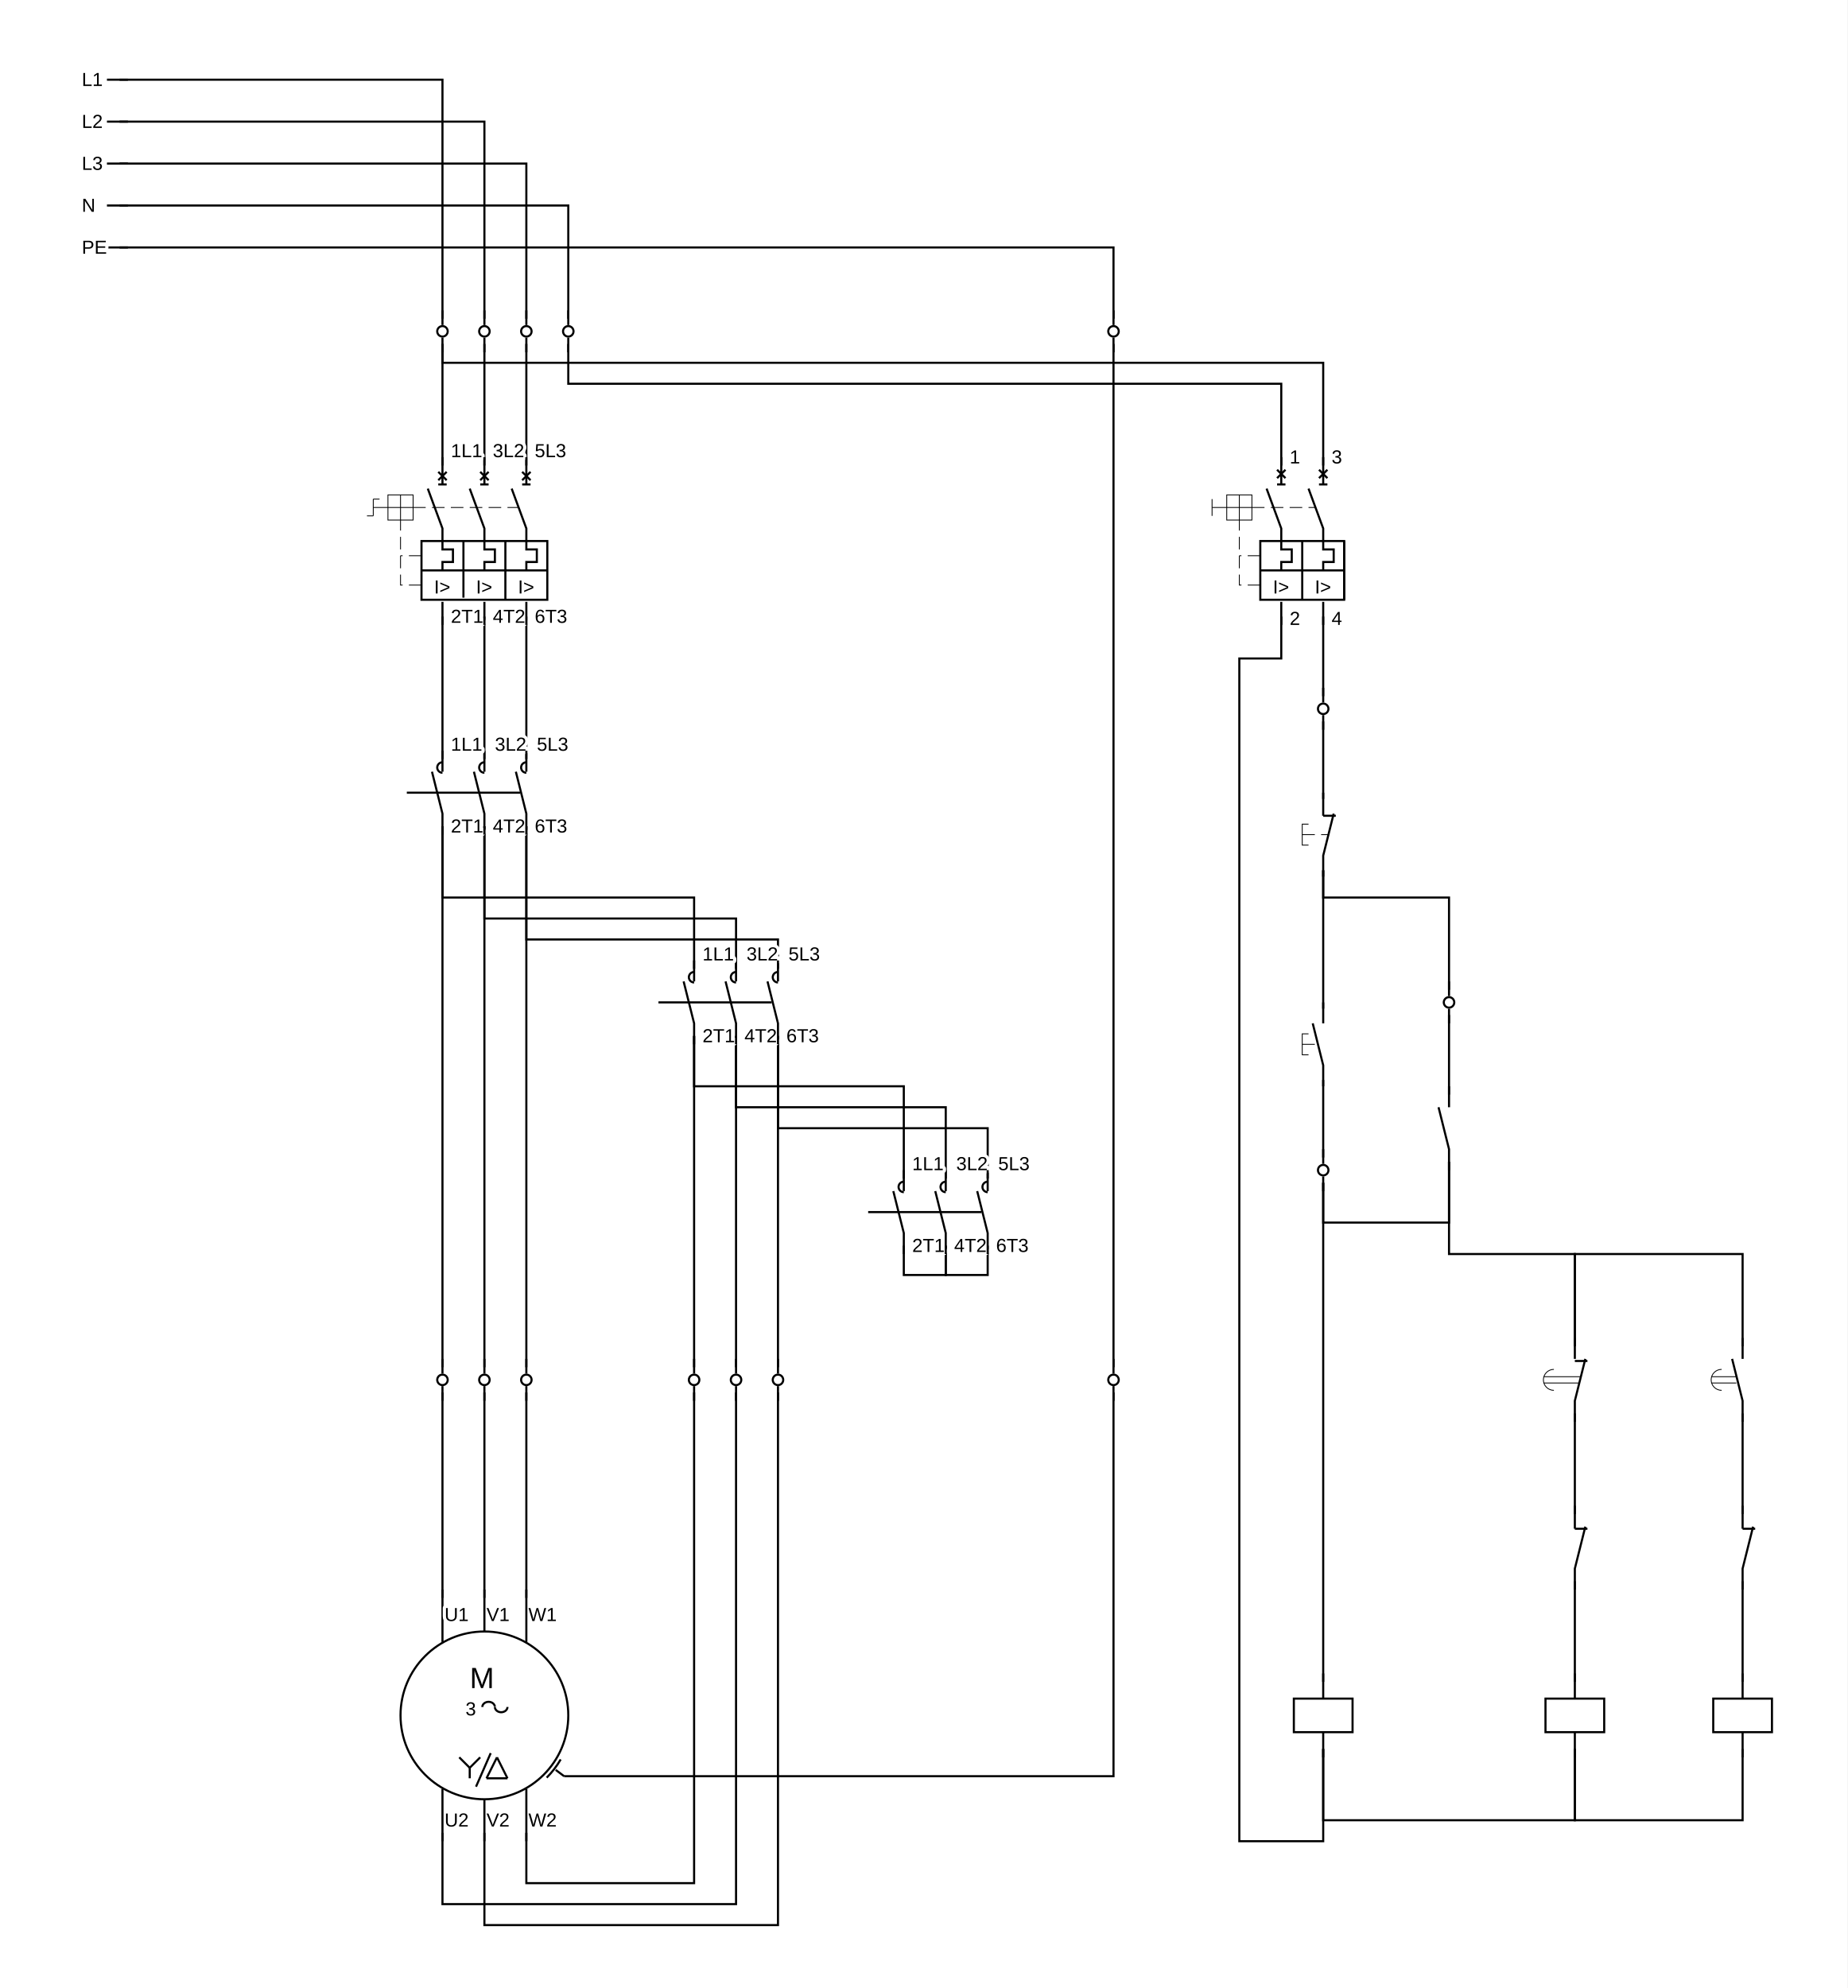
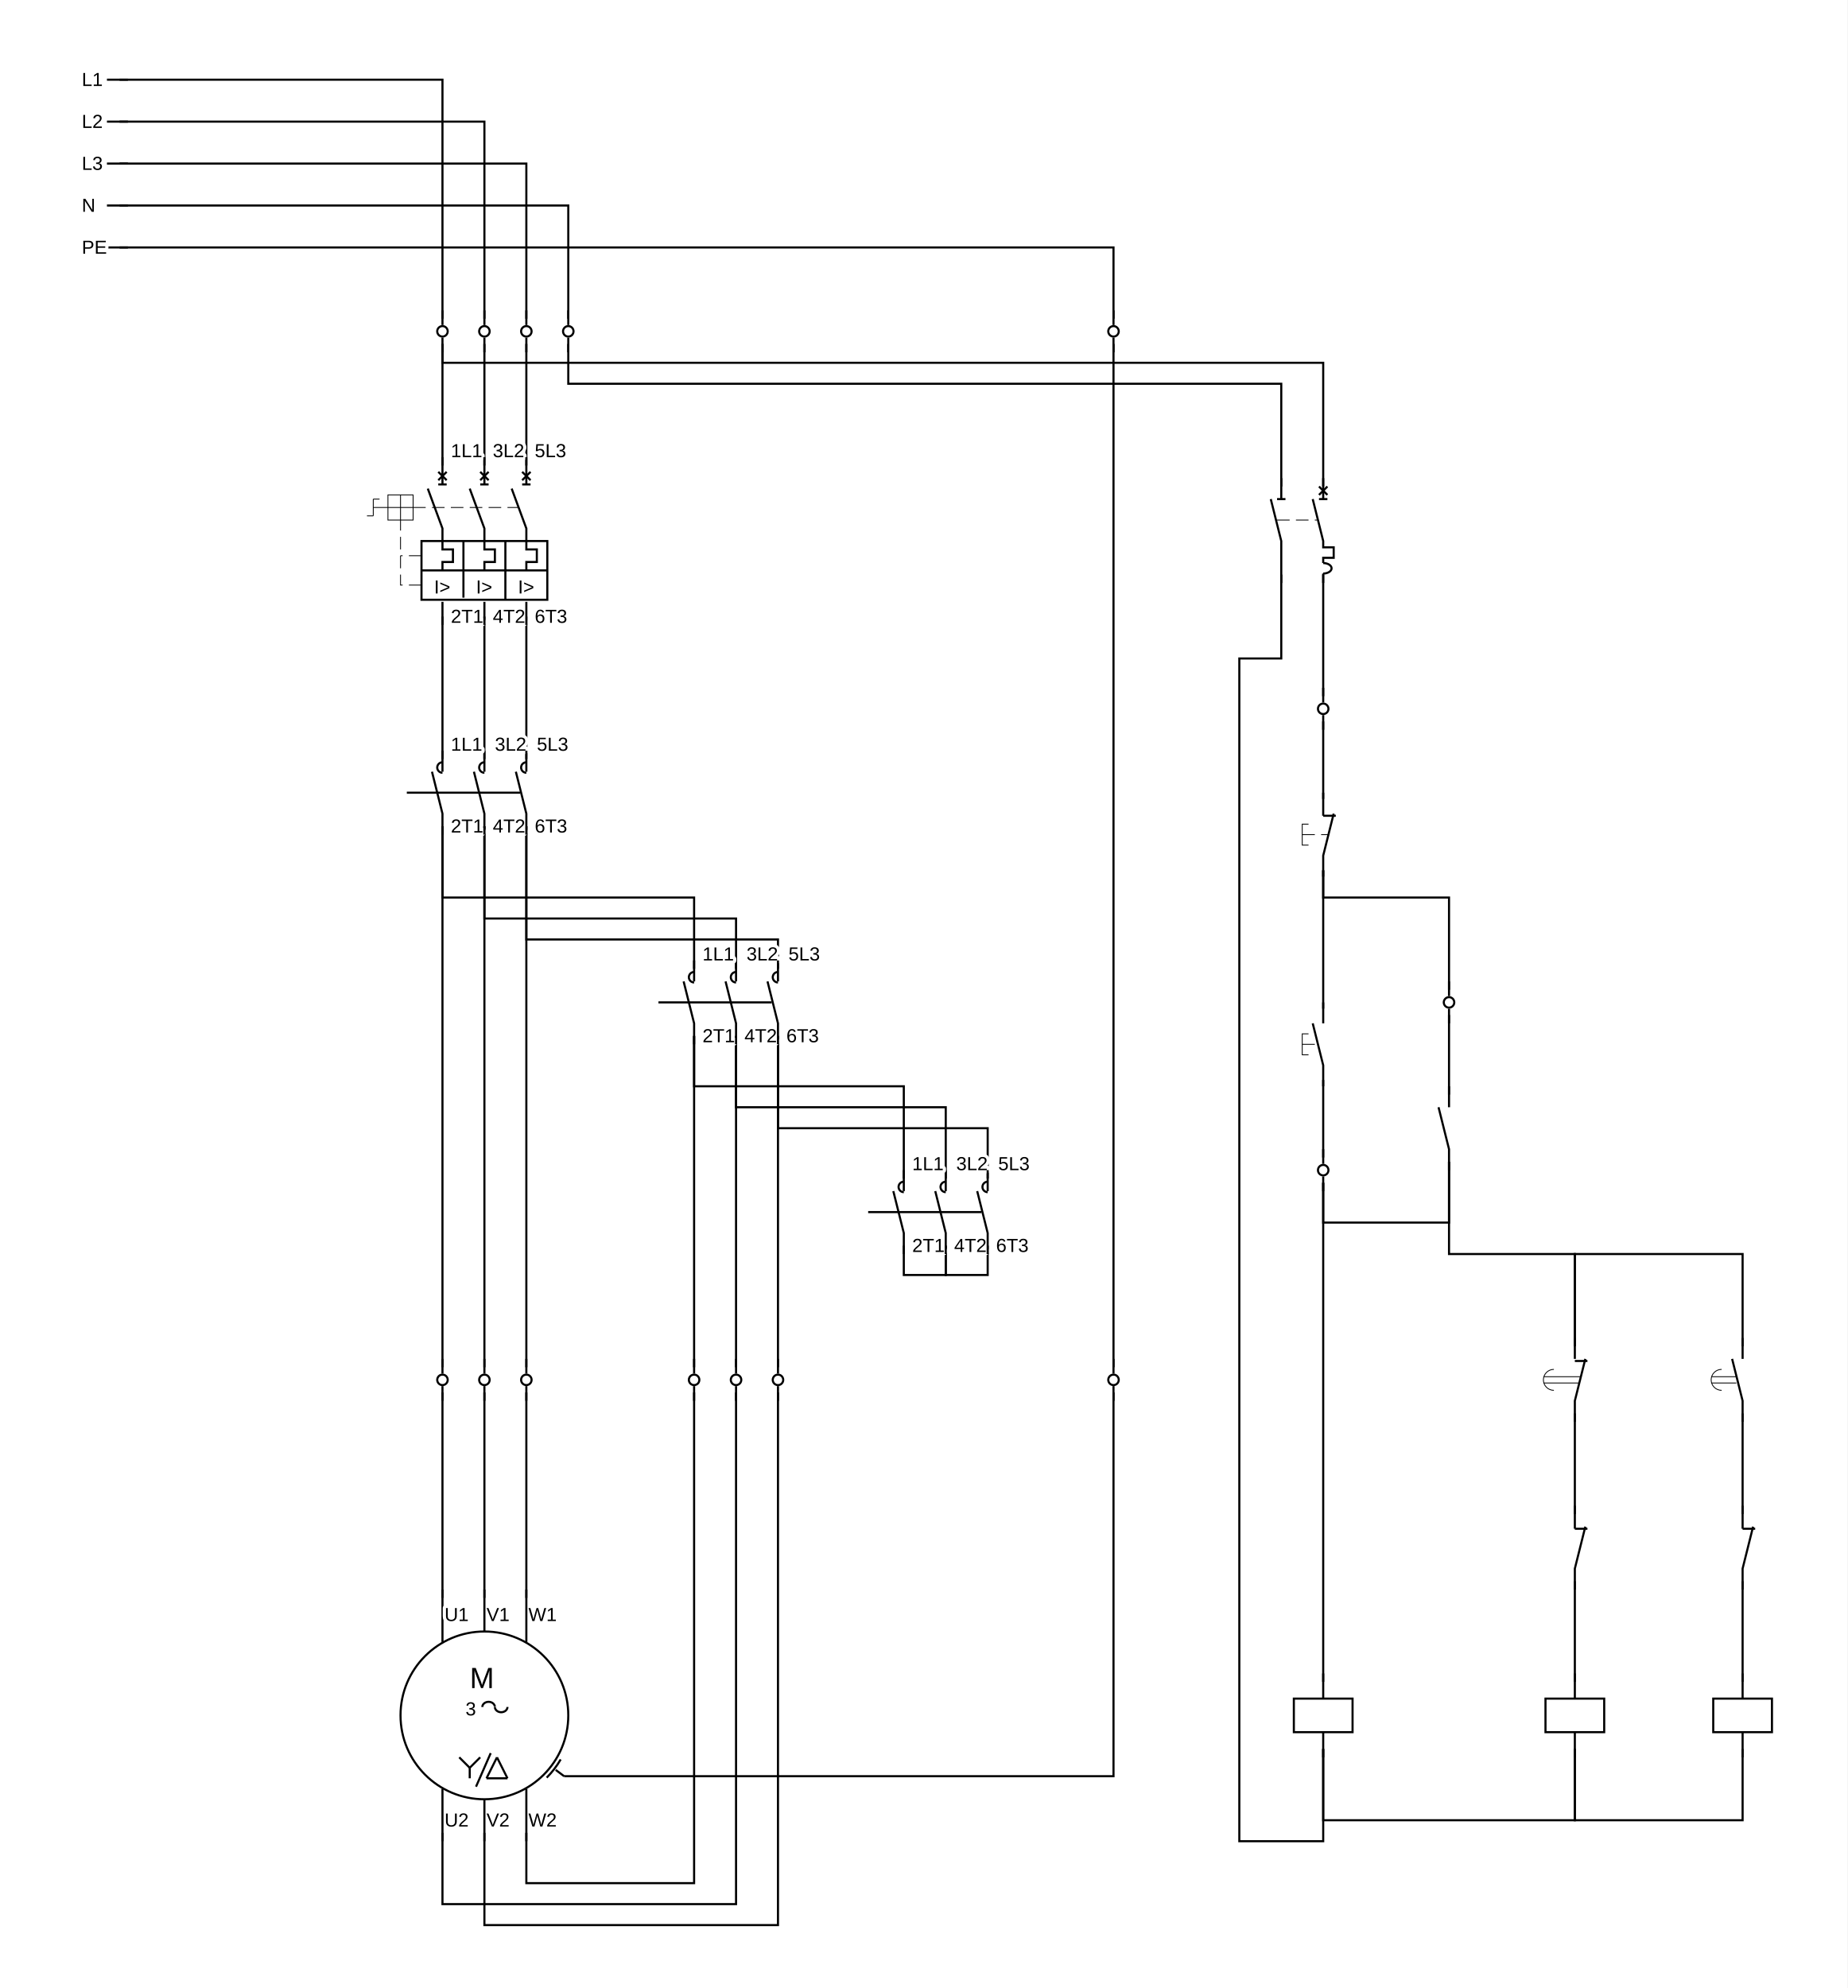
<svg xmlns="http://www.w3.org/2000/svg" viewBox="89.0 42.0 881.0 948.0" width="881" height="948">
  <style>*{vector-effect:non-scaling-stroke}</style>
  <rect x="89.0" y="42.0" width="881.0" height="948.0" fill="#ffffff" />
  <g id="conducteurs">
    <polyline points="146.00,80.00 300.00,80.00 300.00,194.00" fill="none" stroke="black" stroke-width="1" />
    <polyline points="146.00,100.00 320.00,100.00 320.00,194.00" fill="none" stroke="black" stroke-width="1" />
    <polyline points="146.00,120.00 340.00,120.00 340.00,194.00" fill="none" stroke="black" stroke-width="1" />
    <polyline points="146.00,160.00 620.00,160.00 620.00,194.00" fill="none" stroke="black" stroke-width="1" />
    <polyline points="300.00,206.00 300.00,264.00 300.00,264.00" fill="none" stroke="black" stroke-width="1" />
    <polyline points="320.00,206.00 320.00,264.00 320.00,264.00" fill="none" stroke="black" stroke-width="1" />
    <polyline points="340.00,206.00 340.00,264.00 340.00,264.00" fill="none" stroke="black" stroke-width="1" />
    <polyline points="300.00,336.00 300.00,404.00 300.00,404.00" fill="none" stroke="black" stroke-width="1" />
    <polyline points="320.00,336.00 320.00,404.00 320.00,404.00" fill="none" stroke="black" stroke-width="1" />
    <polyline points="340.00,336.00 340.00,404.00 340.00,404.00" fill="none" stroke="black" stroke-width="1" />
    <polyline points="300.00,436.00 300.00,694.00 300.00,694.00" fill="none" stroke="black" stroke-width="1" />
    <polyline points="320.00,436.00 320.00,694.00 320.00,694.00" fill="none" stroke="black" stroke-width="1" />
    <polyline points="340.00,436.00 340.00,694.00 340.00,694.00" fill="none" stroke="black" stroke-width="1" />
    <polyline points="300.00,436.00 300.00,470.00 420.00,470.00 420.00,504.00" fill="none" stroke="black" stroke-width="1" />
    <polyline points="320.00,436.00 320.00,480.00 440.00,480.00 440.00,504.00" fill="none" stroke="black" stroke-width="1" />
    <polyline points="340.00,436.00 340.00,490.00 460.00,490.00 460.00,504.00" fill="none" stroke="black" stroke-width="1" />
    <polyline points="420.00,536.00 420.00,694.00 420.00,694.00" fill="none" stroke="black" stroke-width="1" />
    <polyline points="440.00,536.00 440.00,694.00 440.00,694.00" fill="none" stroke="black" stroke-width="1" />
    <polyline points="460.00,536.00 460.00,694.00 460.00,694.00" fill="none" stroke="black" stroke-width="1" />
    <polyline points="420.00,536.00 420.00,560.00 520.00,560.00 520.00,604.00" fill="none" stroke="black" stroke-width="1" />
    <polyline points="440.00,536.00 440.00,570.00 540.00,570.00 540.00,604.00" fill="none" stroke="black" stroke-width="1" />
    <polyline points="460.00,536.00 460.00,580.00 560.00,580.00 560.00,604.00" fill="none" stroke="black" stroke-width="1" />
    <polyline points="520.00,636.00 520.00,650.00 540.00,650.00 540.00,636.00" fill="none" stroke="black" stroke-width="1" />
    <polyline points="540.00,636.00 540.00,650.00 560.00,650.00 560.00,636.00" fill="none" stroke="black" stroke-width="1" />
    <polyline points="300.00,706.00 300.00,804.00 300.00,804.00" fill="none" stroke="black" stroke-width="1" />
    <polyline points="320.00,706.00 320.00,804.00 320.00,804.00" fill="none" stroke="black" stroke-width="1" />
    <polyline points="340.00,706.00 340.00,804.00 340.00,804.00" fill="none" stroke="black" stroke-width="1" />
    <polyline points="420.00,706.00 420.00,940.00 340.00,940.00 340.00,916.00" fill="none" stroke="black" stroke-width="1" />
    <polyline points="440.00,706.00 440.00,950.00 300.00,950.00 300.00,916.00" fill="none" stroke="black" stroke-width="1" />
    <polyline points="460.00,706.00 460.00,960.00 320.00,960.00 320.00,916.00" fill="none" stroke="black" stroke-width="1" />
    <polyline points="620.00,206.00 620.00,694.00 620.00,694.00" fill="none" stroke="black" stroke-width="1" />
    <polyline points="620.00,706.00 620.00,889.00 358.00,889.00" fill="none" stroke="black" stroke-width="1" />
    <polyline points="146.00,140.00 360.00,140.00 360.00,194.00" fill="none" stroke="black" stroke-width="1" />
-     <polyline points="300.00,206.00 300.00,215.00 720.00,215.00 720.00,264.00" fill="none" stroke="black" stroke-width="1" />
-     <polyline points="360.00,206.00 360.00,225.00 700.00,225.00 700.00,264.00" fill="none" stroke="black" stroke-width="1" />
-     <polyline points="720.00,336.00 720.00,374.00 720.00,374.00" fill="none" stroke="black" stroke-width="1" />
+     <polyline points="300.00,206.00 300.00,215.00 720.00,215.00 720.00,274.00" fill="none" stroke="black" stroke-width="1" />
+     <polyline points="360.00,206.00 360.00,225.00 700.00,225.00 700.00,274.00" fill="none" stroke="black" stroke-width="1" />
+     <polyline points="720.00,316.00 720.00,374.00 720.00,374.00" fill="none" stroke="black" stroke-width="1" />
    <polyline points="720.00,386.00 720.00,423.00 720.00,423.00" fill="none" stroke="black" stroke-width="1" />
    <polyline points="720.00,457.00 720.00,523.00 720.00,523.00" fill="none" stroke="black" stroke-width="1" />
    <polyline points="720.00,457.00 720.00,470.00 780.00,470.00 780.00,514.00" fill="none" stroke="black" stroke-width="1" />
    <polyline points="780.00,526.00 780.00,564.00 780.00,564.00" fill="none" stroke="black" stroke-width="1" />
    <polyline points="720.00,557.00 720.00,594.00 720.00,594.00" fill="none" stroke="black" stroke-width="1" />
    <polyline points="720.00,606.00 720.00,844.00 720.00,844.00" fill="none" stroke="black" stroke-width="1" />
    <polyline points="780.00,596.00 780.00,625.00 720.00,625.00 720.00,606.00" fill="none" stroke="black" stroke-width="1" />
    <polyline points="780.00,596.00 780.00,640.00 840.00,640.00 840.00,684.00" fill="none" stroke="black" stroke-width="1" />
    <polyline points="840.00,684.00 840.00,640.00 920.00,640.00 920.00,684.00" fill="none" stroke="black" stroke-width="1" />
    <polyline points="840.00,716.00 840.00,764.00 840.00,764.00" fill="none" stroke="black" stroke-width="1" />
    <polyline points="840.00,796.00 840.00,844.00 840.00,844.00" fill="none" stroke="black" stroke-width="1" />
    <polyline points="920.00,716.00 920.00,764.00 920.00,764.00" fill="none" stroke="black" stroke-width="1" />
    <polyline points="920.00,796.00 920.00,844.00 920.00,844.00" fill="none" stroke="black" stroke-width="1" />
    <polyline points="840.00,876.00 840.00,910.00 720.00,910.00 720.00,876.00" fill="none" stroke="black" stroke-width="1" />
    <polyline points="920.00,876.00 920.00,910.00 840.00,910.00 840.00,876.00" fill="none" stroke="black" stroke-width="1" />
-     <polyline points="720.00,876.00 720.00,920.00 680.00,920.00 680.00,356.00 700.00,356.00 700.00,336.00" fill="none" stroke="black" stroke-width="1" />
+     <polyline points="720.00,876.00 720.00,920.00 680.00,920.00 680.00,356.00 700.00,356.00 700.00,316.00" fill="none" stroke="black" stroke-width="1" />
  </g>
  <g id="symboles">
    <g class="symbole" data-type="src_3p_pe_n" transform="translate(140.00,120.00)">
      <line x1="0" y1="40" x2="10" y2="40" stroke="black" stroke-width="1" fill="none" />
      <line x1="0" y1="0" x2="10" y2="0" stroke="black" stroke-width="1" fill="none" />
      <text x="-12" y="43" font-family="Arial,sans-serif" font-size="9.0" fill="#000000" stroke="white" stroke-width="3.1" stroke-linejoin="round" paint-order="stroke" transform="rotate(0 -12 43)">PE</text>
      <line x1="0" y1="-20" x2="10" y2="-20" stroke="black" stroke-width="1" fill="none" />
      <line x1="0" y1="20" x2="10" y2="20" stroke="black" stroke-width="1" fill="none" />
      <text x="-12" y="23" font-family="Arial,sans-serif" font-size="9.0" fill="#000000" stroke="white" stroke-width="3.1" stroke-linejoin="round" paint-order="stroke" transform="rotate(0 -12 23)">N</text>
      <text x="-12" y="3" font-family="Arial,sans-serif" font-size="9.0" fill="#000000" stroke="white" stroke-width="3.1" stroke-linejoin="round" paint-order="stroke" transform="rotate(0 -12 3)">L3</text>
      <text x="-12" y="-17" font-family="Arial,sans-serif" font-size="9.0" fill="#000000" stroke="white" stroke-width="3.1" stroke-linejoin="round" paint-order="stroke" transform="rotate(0 -12 -17)">L2</text>
      <text x="-12" y="-37" font-family="Arial,sans-serif" font-size="9.0" fill="#000000" stroke="white" stroke-width="3.1" stroke-linejoin="round" paint-order="stroke" transform="rotate(0 -12 -37)">L1</text>
      <line x1="0" y1="-40" x2="10" y2="-40" stroke="black" stroke-width="1" fill="none" />
    </g>
    <g class="symbole" data-type="borne_continuite" transform="translate(300.00,200.00)">
      <line x1="0" y1="10" x2="0" y2="3" stroke="black" stroke-width="1" fill="none" />
      <line x1="0" y1="-10" x2="0" y2="-3" stroke="black" stroke-width="1" fill="none" />
      <ellipse cx="0.00" cy="0.00" rx="2.50" ry="2.50" stroke="black" stroke-width="1" fill="none" />
    </g>
    <g class="symbole" data-type="borne_continuite" transform="translate(320.00,200.00)">
      <line x1="0" y1="10" x2="0" y2="3" stroke="black" stroke-width="1" fill="none" />
      <line x1="0" y1="-10" x2="0" y2="-3" stroke="black" stroke-width="1" fill="none" />
      <ellipse cx="0.00" cy="0.00" rx="2.50" ry="2.50" stroke="black" stroke-width="1" fill="none" />
    </g>
    <g class="symbole" data-type="borne_continuite" transform="translate(340.00,200.00)">
      <line x1="0" y1="10" x2="0" y2="3" stroke="black" stroke-width="1" fill="none" />
      <line x1="0" y1="-10" x2="0" y2="-3" stroke="black" stroke-width="1" fill="none" />
      <ellipse cx="0.00" cy="0.00" rx="2.50" ry="2.50" stroke="black" stroke-width="1" fill="none" />
    </g>
    <g class="symbole" data-type="borne_continuite" transform="translate(620.00,200.00)">
      <line x1="0" y1="10" x2="0" y2="3" stroke="black" stroke-width="1" fill="none" />
      <line x1="0" y1="-10" x2="0" y2="-3" stroke="black" stroke-width="1" fill="none" />
      <ellipse cx="0.00" cy="0.00" rx="2.50" ry="2.50" stroke="black" stroke-width="1" fill="none" />
    </g>
    <g class="symbole" data-type="gv2p" transform="translate(320.00,300.00)">
      <line x1="-56" y1="-12" x2="-53" y2="-12" stroke="black" stroke-width="0.4" fill="none" />
      <polyline points="20,14 20,10 25,10 25,4 20,4 20,-6 13,-25" stroke="black" stroke-width="1" fill="none" />
      <polyline points="0,14 0,10 5,10 5,4 0,4 0,-6 -7,-25" stroke="black" stroke-width="1" fill="none" />
      <text x="16" y="25" font-family="Arial,sans-serif" font-size="9.0" fill="#000000" stroke="white" stroke-width="3.1" stroke-linejoin="round" paint-order="stroke" transform="rotate(0 16 25)">I&gt;</text>
      <text x="24" y="-40" font-family="Arial,sans-serif" font-size="9.0" fill="#000000" stroke="white" stroke-width="3.1" stroke-linejoin="round" paint-order="stroke" transform="rotate(0 24 -40)">5
L3</text>
      <text x="4" y="-40" font-family="Arial,sans-serif" font-size="9.0" fill="#000000" stroke="white" stroke-width="3.1" stroke-linejoin="round" paint-order="stroke" transform="rotate(0 4 -40)">3
L2</text>
      <text x="4" y="39" font-family="Arial,sans-serif" font-size="9.0" fill="#000000" stroke="white" stroke-width="3.1" stroke-linejoin="round" paint-order="stroke" transform="rotate(0 4 39)">4
T2</text>
      <rect x="-30" y="0" width="60" height="28" rx="0" ry="0" stroke="black" stroke-width="1" fill="none" />
      <text x="24" y="39" font-family="Arial,sans-serif" font-size="9.0" fill="#000000" stroke="white" stroke-width="3.1" stroke-linejoin="round" paint-order="stroke" transform="rotate(0 24 39)">6
T3</text>
      <text x="-16" y="39" font-family="Arial,sans-serif" font-size="9.0" fill="#000000" stroke="white" stroke-width="3.1" stroke-linejoin="round" paint-order="stroke" transform="rotate(0 -16 39)">2
T1</text>
      <text x="-4" y="25" font-family="Arial,sans-serif" font-size="9.0" fill="#000000" stroke="white" stroke-width="3.1" stroke-linejoin="round" paint-order="stroke" transform="rotate(0 -4 25)">I&gt;</text>
      <line x1="-18" y1="-33" x2="-22" y2="-29" stroke="black" stroke-width="1" fill="none" />
      <line x1="-22" y1="-33" x2="-18" y2="-29" stroke="black" stroke-width="1" fill="none" />
      <line x1="2" y1="-33" x2="-2" y2="-29" stroke="black" stroke-width="1" fill="none" />
      <line x1="-2" y1="-33" x2="2" y2="-29" stroke="black" stroke-width="1" fill="none" />
      <line x1="22" y1="-33" x2="18" y2="-29" stroke="black" stroke-width="1" fill="none" />
      <line x1="18" y1="-33" x2="22" y2="-29" stroke="black" stroke-width="1" fill="none" />
      <line x1="-30" y1="14" x2="30" y2="14" stroke="black" stroke-width="1" fill="none" />
      <line x1="-10" y1="0" x2="-10" y2="27" stroke="black" stroke-width="1" fill="none" />
      <line x1="10" y1="0" x2="10" y2="28" stroke="black" stroke-width="1" fill="none" />
      <text x="-24" y="25" font-family="Arial,sans-serif" font-size="9.0" fill="#000000" stroke="white" stroke-width="3.1" stroke-linejoin="round" paint-order="stroke" transform="rotate(0 -24 25)">I&gt;</text>
      <line x1="-20" y1="40" x2="-20" y2="29" stroke="black" stroke-width="1" fill="none" />
      <line x1="0" y1="40" x2="0" y2="29" stroke="black" stroke-width="1" fill="none" />
      <line x1="20" y1="40" x2="20" y2="29" stroke="black" stroke-width="1" fill="none" />
      <text x="-16" y="-40" font-family="Arial,sans-serif" font-size="9.0" fill="#000000" stroke="white" stroke-width="3.1" stroke-linejoin="round" paint-order="stroke" transform="rotate(0 -16 -40)">1
L1</text>
      <polyline points="-20,14 -20,10 -15,10 -15,4 -20,4 -20,-6 -27,-25" stroke="black" stroke-width="1" fill="none" />
      <line x1="-20" y1="-27" x2="-20" y2="-40" stroke="black" stroke-width="1" fill="none" />
      <line x1="0" y1="-27" x2="0" y2="-40" stroke="black" stroke-width="1" fill="none" />
      <line x1="20" y1="-27" x2="20" y2="-40" stroke="black" stroke-width="1" fill="none" />
      <rect x="-46" y="-22" width="12" height="12" rx="0" ry="0" stroke="black" stroke-width="0.4" fill="none" />
      <line x1="-34" y1="-16" x2="-53" y2="-16" stroke="black" stroke-width="0.4" fill="none" />
      <line x1="-53" y1="-20" x2="-53" y2="-12" stroke="black" stroke-width="0.4" fill="none" />
      <line x1="-40" y1="-10" x2="-40" y2="-22" stroke="black" stroke-width="0.4" fill="none" />
      <line x1="-34" y1="-16" x2="16" y2="-16" stroke="black" stroke-width="0.4" fill="none" stroke-dasharray="6 3" />
      <polyline points="-30,21 -40,21 -40,-10" stroke="black" stroke-width="0.4" fill="none" stroke-dasharray="6 3" />
      <line x1="-30" y1="7" x2="-40" y2="7" stroke="black" stroke-width="0.4" fill="none" stroke-dasharray="6 3" />
      <line x1="-53" y1="-20" x2="-50" y2="-20" stroke="black" stroke-width="0.4" fill="none" />
      <line x1="-22" y1="-27" x2="-18" y2="-27" stroke="black" stroke-width="1" fill="none" />
      <line x1="-2" y1="-27" x2="2" y2="-27" stroke="black" stroke-width="1" fill="none" />
      <line x1="18" y1="-27" x2="22" y2="-27" stroke="black" stroke-width="1" fill="none" />
    </g>
    <g class="symbole" data-type="com_puiss_3P_inv2" transform="translate(310.00,420.00)">
      <line x1="-27" y1="0" x2="27" y2="0" stroke="black" stroke-width="1" fill="none" />
      <text x="15" y="-20" font-family="Arial,sans-serif" font-size="9.0" fill="#000000" stroke="white" stroke-width="3.1" stroke-linejoin="round" paint-order="stroke" transform="rotate(0 15 -20)">3
L2</text>
      <text x="35" y="-20" font-family="Arial,sans-serif" font-size="9.0" fill="#000000" stroke="white" stroke-width="3.1" stroke-linejoin="round" paint-order="stroke" transform="rotate(0 35 -20)">5
L3</text>
      <text x="14" y="19" font-family="Arial,sans-serif" font-size="9.0" fill="#000000" stroke="white" stroke-width="3.1" stroke-linejoin="round" paint-order="stroke" transform="rotate(0 14 19)">4
T2</text>
      <text x="-6" y="19" font-family="Arial,sans-serif" font-size="9.0" fill="#000000" stroke="white" stroke-width="3.1" stroke-linejoin="round" paint-order="stroke" transform="rotate(0 -6 19)">2
T1</text>
      <text x="34" y="19" font-family="Arial,sans-serif" font-size="9.0" fill="#000000" stroke="white" stroke-width="3.1" stroke-linejoin="round" paint-order="stroke" transform="rotate(0 34 19)">6
T3</text>
      <polyline points="25,-10 30,10 30,20" stroke="black" stroke-width="1" fill="none" />
      <polyline points="-15,-10 -10,10 -10,20" stroke="black" stroke-width="1" fill="none" />
      <polyline points="5,-10 10,10 10,20" stroke="black" stroke-width="1" fill="none" />
      <line x1="-10" y1="-20" x2="-10" y2="-10" stroke="black" stroke-width="1" fill="none" />
      <path d="M -10.00,-14.50 A 2.50,2.50 0 0 0 -10.00,-9.50" stroke="black" stroke-width="1" fill="none" />
      <line x1="10" y1="-20" x2="10" y2="-10" stroke="black" stroke-width="1" fill="none" />
      <path d="M 10.00,-14.50 A 2.50,2.50 0 0 0 10.00,-9.50" stroke="black" stroke-width="1" fill="none" />
      <line x1="30" y1="-20" x2="30" y2="-10" stroke="black" stroke-width="1" fill="none" />
      <path d="M 30.00,-14.50 A 2.50,2.50 0 0 0 30.00,-9.50" stroke="black" stroke-width="1" fill="none" />
      <text x="-6" y="-20" font-family="Arial,sans-serif" font-size="9.0" fill="#000000" stroke="white" stroke-width="3.1" stroke-linejoin="round" paint-order="stroke" transform="rotate(0 -6 -20)">1
L1</text>
    </g>
    <g class="symbole" data-type="com_puiss_3P_inv2" transform="translate(430.00,520.00)">
      <line x1="-27" y1="0" x2="27" y2="0" stroke="black" stroke-width="1" fill="none" />
      <text x="15" y="-20" font-family="Arial,sans-serif" font-size="9.0" fill="#000000" stroke="white" stroke-width="3.1" stroke-linejoin="round" paint-order="stroke" transform="rotate(0 15 -20)">3
L2</text>
      <text x="35" y="-20" font-family="Arial,sans-serif" font-size="9.0" fill="#000000" stroke="white" stroke-width="3.1" stroke-linejoin="round" paint-order="stroke" transform="rotate(0 35 -20)">5
L3</text>
      <text x="14" y="19" font-family="Arial,sans-serif" font-size="9.0" fill="#000000" stroke="white" stroke-width="3.1" stroke-linejoin="round" paint-order="stroke" transform="rotate(0 14 19)">4
T2</text>
      <text x="-6" y="19" font-family="Arial,sans-serif" font-size="9.0" fill="#000000" stroke="white" stroke-width="3.1" stroke-linejoin="round" paint-order="stroke" transform="rotate(0 -6 19)">2
T1</text>
      <text x="34" y="19" font-family="Arial,sans-serif" font-size="9.0" fill="#000000" stroke="white" stroke-width="3.1" stroke-linejoin="round" paint-order="stroke" transform="rotate(0 34 19)">6
T3</text>
      <polyline points="25,-10 30,10 30,20" stroke="black" stroke-width="1" fill="none" />
      <polyline points="-15,-10 -10,10 -10,20" stroke="black" stroke-width="1" fill="none" />
      <polyline points="5,-10 10,10 10,20" stroke="black" stroke-width="1" fill="none" />
      <line x1="-10" y1="-20" x2="-10" y2="-10" stroke="black" stroke-width="1" fill="none" />
      <path d="M -10.00,-14.50 A 2.50,2.50 0 0 0 -10.00,-9.50" stroke="black" stroke-width="1" fill="none" />
      <line x1="10" y1="-20" x2="10" y2="-10" stroke="black" stroke-width="1" fill="none" />
      <path d="M 10.00,-14.50 A 2.50,2.50 0 0 0 10.00,-9.50" stroke="black" stroke-width="1" fill="none" />
      <line x1="30" y1="-20" x2="30" y2="-10" stroke="black" stroke-width="1" fill="none" />
      <path d="M 30.00,-14.50 A 2.50,2.50 0 0 0 30.00,-9.50" stroke="black" stroke-width="1" fill="none" />
      <text x="-6" y="-20" font-family="Arial,sans-serif" font-size="9.0" fill="#000000" stroke="white" stroke-width="3.1" stroke-linejoin="round" paint-order="stroke" transform="rotate(0 -6 -20)">1
L1</text>
    </g>
    <g class="symbole" data-type="com_puiss_3P_inv2" transform="translate(530.00,620.00)">
      <line x1="-27" y1="0" x2="27" y2="0" stroke="black" stroke-width="1" fill="none" />
      <text x="15" y="-20" font-family="Arial,sans-serif" font-size="9.0" fill="#000000" stroke="white" stroke-width="3.1" stroke-linejoin="round" paint-order="stroke" transform="rotate(0 15 -20)">3
L2</text>
      <text x="35" y="-20" font-family="Arial,sans-serif" font-size="9.0" fill="#000000" stroke="white" stroke-width="3.1" stroke-linejoin="round" paint-order="stroke" transform="rotate(0 35 -20)">5
L3</text>
      <text x="14" y="19" font-family="Arial,sans-serif" font-size="9.0" fill="#000000" stroke="white" stroke-width="3.1" stroke-linejoin="round" paint-order="stroke" transform="rotate(0 14 19)">4
T2</text>
      <text x="-6" y="19" font-family="Arial,sans-serif" font-size="9.0" fill="#000000" stroke="white" stroke-width="3.1" stroke-linejoin="round" paint-order="stroke" transform="rotate(0 -6 19)">2
T1</text>
      <text x="34" y="19" font-family="Arial,sans-serif" font-size="9.0" fill="#000000" stroke="white" stroke-width="3.1" stroke-linejoin="round" paint-order="stroke" transform="rotate(0 34 19)">6
T3</text>
      <polyline points="25,-10 30,10 30,20" stroke="black" stroke-width="1" fill="none" />
      <polyline points="-15,-10 -10,10 -10,20" stroke="black" stroke-width="1" fill="none" />
      <polyline points="5,-10 10,10 10,20" stroke="black" stroke-width="1" fill="none" />
      <line x1="-10" y1="-20" x2="-10" y2="-10" stroke="black" stroke-width="1" fill="none" />
      <path d="M -10.00,-14.50 A 2.50,2.50 0 0 0 -10.00,-9.50" stroke="black" stroke-width="1" fill="none" />
      <line x1="10" y1="-20" x2="10" y2="-10" stroke="black" stroke-width="1" fill="none" />
      <path d="M 10.00,-14.50 A 2.50,2.50 0 0 0 10.00,-9.50" stroke="black" stroke-width="1" fill="none" />
      <line x1="30" y1="-20" x2="30" y2="-10" stroke="black" stroke-width="1" fill="none" />
      <path d="M 30.00,-14.50 A 2.50,2.50 0 0 0 30.00,-9.50" stroke="black" stroke-width="1" fill="none" />
      <text x="-6" y="-20" font-family="Arial,sans-serif" font-size="9.0" fill="#000000" stroke="white" stroke-width="3.1" stroke-linejoin="round" paint-order="stroke" transform="rotate(0 -6 -20)">1
L1</text>
    </g>
    <g class="symbole" data-type="borne_continuite" transform="translate(300.00,700.00)">
      <line x1="0" y1="10" x2="0" y2="3" stroke="black" stroke-width="1" fill="none" />
      <line x1="0" y1="-10" x2="0" y2="-3" stroke="black" stroke-width="1" fill="none" />
      <ellipse cx="0.00" cy="0.00" rx="2.50" ry="2.50" stroke="black" stroke-width="1" fill="none" />
    </g>
    <g class="symbole" data-type="borne_continuite" transform="translate(320.00,700.00)">
      <line x1="0" y1="10" x2="0" y2="3" stroke="black" stroke-width="1" fill="none" />
      <line x1="0" y1="-10" x2="0" y2="-3" stroke="black" stroke-width="1" fill="none" />
      <ellipse cx="0.00" cy="0.00" rx="2.50" ry="2.50" stroke="black" stroke-width="1" fill="none" />
    </g>
    <g class="symbole" data-type="borne_continuite" transform="translate(340.00,700.00)">
      <line x1="0" y1="10" x2="0" y2="3" stroke="black" stroke-width="1" fill="none" />
      <line x1="0" y1="-10" x2="0" y2="-3" stroke="black" stroke-width="1" fill="none" />
      <ellipse cx="0.00" cy="0.00" rx="2.50" ry="2.50" stroke="black" stroke-width="1" fill="none" />
    </g>
    <g class="symbole" data-type="borne_continuite" transform="translate(420.00,700.00)">
      <line x1="0" y1="10" x2="0" y2="3" stroke="black" stroke-width="1" fill="none" />
      <line x1="0" y1="-10" x2="0" y2="-3" stroke="black" stroke-width="1" fill="none" />
      <ellipse cx="0.00" cy="0.00" rx="2.50" ry="2.50" stroke="black" stroke-width="1" fill="none" />
    </g>
    <g class="symbole" data-type="borne_continuite" transform="translate(440.00,700.00)">
      <line x1="0" y1="10" x2="0" y2="3" stroke="black" stroke-width="1" fill="none" />
      <line x1="0" y1="-10" x2="0" y2="-3" stroke="black" stroke-width="1" fill="none" />
      <ellipse cx="0.00" cy="0.00" rx="2.50" ry="2.50" stroke="black" stroke-width="1" fill="none" />
    </g>
    <g class="symbole" data-type="borne_continuite" transform="translate(460.00,700.00)">
      <line x1="0" y1="10" x2="0" y2="3" stroke="black" stroke-width="1" fill="none" />
      <line x1="0" y1="-10" x2="0" y2="-3" stroke="black" stroke-width="1" fill="none" />
      <ellipse cx="0.00" cy="0.00" rx="2.50" ry="2.50" stroke="black" stroke-width="1" fill="none" />
    </g>
    <g class="symbole" data-type="borne_continuite" transform="translate(620.00,700.00)">
      <line x1="0" y1="10" x2="0" y2="3" stroke="black" stroke-width="1" fill="none" />
      <line x1="0" y1="-10" x2="0" y2="-3" stroke="black" stroke-width="1" fill="none" />
      <ellipse cx="0.00" cy="0.00" rx="2.50" ry="2.50" stroke="black" stroke-width="1" fill="none" />
    </g>
    <g class="symbole" data-type="induction_motor_6_terminals" transform="translate(320.00,900.00)">
      <text x="1" y="13" font-family="Arial,sans-serif" font-size="9.0" fill="#000000" stroke="white" stroke-width="3.1" stroke-linejoin="round" paint-order="stroke" transform="rotate(0 1 13)">V2</text>
      <text x="1" y="-85" font-family="Arial,sans-serif" font-size="9.0" fill="#000000" stroke="white" stroke-width="3.1" stroke-linejoin="round" paint-order="stroke" transform="rotate(0 1 -85)">V1</text>
      <text x="21" y="-85" font-family="Arial,sans-serif" font-size="9.0" fill="#000000" stroke="white" stroke-width="3.1" stroke-linejoin="round" paint-order="stroke" transform="rotate(0 21 -85)">W1</text>
      <text x="21" y="13" font-family="Arial,sans-serif" font-size="9.0" fill="#000000" stroke="white" stroke-width="3.1" stroke-linejoin="round" paint-order="stroke" transform="rotate(0 21 13)">W2</text>
      <text x="-7" y="-53" font-family="Arial,sans-serif" font-size="14.0" fill="#000000" stroke="white" stroke-width="4.9" stroke-linejoin="round" paint-order="stroke" transform="rotate(0 -7 -53)">M</text>
      <text x="-9" y="-40" font-family="Arial,sans-serif" font-size="9.0" fill="#000000" stroke="white" stroke-width="3.1" stroke-linejoin="round" paint-order="stroke" transform="rotate(0 -9 -40)">3</text>
      <text x="-19" y="13" font-family="Arial,sans-serif" font-size="9.0" fill="#000000" stroke="white" stroke-width="3.1" stroke-linejoin="round" paint-order="stroke" transform="rotate(0 -19 13)">U2</text>
      <path d="M 4.99,-44.17 A 3.00,2.50 0 0 0 -1.00,-44.00" stroke="black" stroke-width="1" fill="none" />
      <path d="M 5.00,-44.00 A 3.00,2.50 0 0 0 11.00,-44.00" stroke="black" stroke-width="1" fill="none" />
      <ellipse cx="0.00" cy="-40.00" rx="40.00" ry="40.00" stroke="black" stroke-width="1" fill="none" />
      <line x1="0" y1="-100" x2="0" y2="-80" stroke="black" stroke-width="1" fill="none" />
      <line x1="-20" y1="-100" x2="-20" y2="-75" stroke="black" stroke-width="1" fill="none" />
      <line x1="20" y1="-100" x2="20" y2="-75" stroke="black" stroke-width="1" fill="none" />
      <line x1="0" y1="20" x2="0" y2="0" stroke="black" stroke-width="1" fill="none" />
      <line x1="-20" y1="20" x2="-20" y2="-5" stroke="black" stroke-width="1" fill="none" />
      <line x1="20" y1="20" x2="20" y2="-5" stroke="black" stroke-width="1" fill="none" />
      <path d="M 29.70,-10.30 A 42.00,42.00 0 0 0 36.37,-19.00" stroke="black" stroke-width="1" fill="none" />
      <line x1="38" y1="-11" x2="34" y2="-14" stroke="black" stroke-width="1" fill="none" />
      <text x="-19" y="-85" font-family="Arial,sans-serif" font-size="9.0" fill="#000000" stroke="white" stroke-width="3.1" stroke-linejoin="round" paint-order="stroke" transform="rotate(0 -19 -85)">U1</text>
      <line x1="-12" y1="-20" x2="-7" y2="-15" stroke="black" stroke-width="1" fill="none" />
      <line x1="-7" y1="-15" x2="-2" y2="-20" stroke="black" stroke-width="1" fill="none" />
      <line x1="-7" y1="-15" x2="-7" y2="-10" stroke="black" stroke-width="1" fill="none" />
      <line x1="3" y1="-22" x2="-4" y2="-6" stroke="black" stroke-width="1" fill="none" />
      <line x1="6" y1="-20" x2="1" y2="-10" stroke="black" stroke-width="1" fill="none" />
      <line x1="1" y1="-10" x2="11" y2="-10" stroke="black" stroke-width="1" fill="none" />
      <line x1="6" y1="-20" x2="11" y2="-10" stroke="black" stroke-width="1" fill="none" />
    </g>
    <g class="symbole" data-type="borne_continuite" transform="translate(360.00,200.00)">
      <line x1="0" y1="10" x2="0" y2="3" stroke="black" stroke-width="1" fill="none" />
      <line x1="0" y1="-10" x2="0" y2="-3" stroke="black" stroke-width="1" fill="none" />
      <ellipse cx="0.00" cy="0.00" rx="2.50" ry="2.50" stroke="black" stroke-width="1" fill="none" />
    </g>
-     <g class="symbole" data-type="dis_mag_term_2f-2" transform="translate(720.00,300.00)">
-       <polyline points="-20,14 -20,10 -15,10 -15,4 -20,4 -20,-6 -27,-25" stroke="black" stroke-width="1" fill="none" />
-       <text x="-24" y="25" font-family="Arial,sans-serif" font-size="9.0" fill="#000000" stroke="white" stroke-width="3.1" stroke-linejoin="round" paint-order="stroke" transform="rotate(0 -24 25)">I&gt;</text>
-       <polyline points="0,14 0,10 5,10 5,4 0,4 0,-6 -7,-25" stroke="black" stroke-width="1" fill="none" />
-       <text x="4" y="-37" font-family="Arial,sans-serif" font-size="9.0" fill="#000000" stroke="white" stroke-width="3.1" stroke-linejoin="round" paint-order="stroke" transform="rotate(0 4 -37)">3</text>
-       <text x="4" y="40" font-family="Arial,sans-serif" font-size="9.0" fill="#000000" stroke="white" stroke-width="3.1" stroke-linejoin="round" paint-order="stroke" transform="rotate(0 4 40)">4</text>
-       <rect x="-30" y="0" width="40" height="28" rx="0" ry="0" stroke="black" stroke-width="1" fill="none" />
-       <text x="-16" y="40" font-family="Arial,sans-serif" font-size="9.0" fill="#000000" stroke="white" stroke-width="3.1" stroke-linejoin="round" paint-order="stroke" transform="rotate(0 -16 40)">2</text>
-       <text x="-4" y="25" font-family="Arial,sans-serif" font-size="9.0" fill="#000000" stroke="white" stroke-width="3.1" stroke-linejoin="round" paint-order="stroke" transform="rotate(0 -4 25)">I&gt;</text>
-       <line x1="-18" y1="-34" x2="-22" y2="-30" stroke="black" stroke-width="1" fill="none" />
-       <line x1="-22" y1="-34" x2="-18" y2="-30" stroke="black" stroke-width="1" fill="none" />
-       <line x1="2" y1="-34" x2="-2" y2="-30" stroke="black" stroke-width="1" fill="none" />
-       <line x1="-2" y1="-34" x2="2" y2="-30" stroke="black" stroke-width="1" fill="none" />
-       <line x1="-30" y1="14" x2="10" y2="14" stroke="black" stroke-width="1" fill="none" />
-       <line x1="-10" y1="0" x2="-10" y2="28" stroke="black" stroke-width="1" fill="none" />
-       <line x1="10" y1="0" x2="10" y2="28" stroke="black" stroke-width="1" fill="none" />
-       <line x1="-20" y1="40" x2="-20" y2="29" stroke="black" stroke-width="1" fill="none" />
-       <line x1="0" y1="40" x2="0" y2="29" stroke="black" stroke-width="1" fill="none" />
-       <text x="-16" y="-37" font-family="Arial,sans-serif" font-size="9.0" fill="#000000" stroke="white" stroke-width="3.1" stroke-linejoin="round" paint-order="stroke" transform="rotate(0 -16 -37)">1</text>
-       <line x1="-20" y1="-27" x2="-20" y2="-40" stroke="black" stroke-width="1" fill="none" />
-       <line x1="0" y1="-27" x2="0" y2="-40" stroke="black" stroke-width="1" fill="none" />
-       <rect x="-46" y="-22" width="12" height="12" rx="0" ry="0" stroke="black" stroke-width="0.4" fill="none" />
-       <line x1="-34" y1="-16" x2="-53" y2="-16" stroke="black" stroke-width="0.4" fill="none" />
-       <line x1="-53" y1="-20" x2="-53" y2="-12" stroke="black" stroke-width="0.4" fill="none" />
-       <line x1="-40" y1="-10" x2="-40" y2="-22" stroke="black" stroke-width="0.4" fill="none" />
-       <line x1="-34" y1="-16" x2="-3.4" y2="-16" stroke="black" stroke-width="0.4" fill="none" stroke-dasharray="6 3" />
-       <polyline points="-30,21 -40,21 -40,-10" stroke="black" stroke-width="0.4" fill="none" stroke-dasharray="6 3" />
-       <line x1="-30" y1="7" x2="-40" y2="7" stroke="black" stroke-width="0.4" fill="none" stroke-dasharray="6 3" />
-       <line x1="-22" y1="-27" x2="-18" y2="-27" stroke="black" stroke-width="1" fill="none" />
-       <line x1="-2" y1="-27" x2="2" y2="-27" stroke="black" stroke-width="1" fill="none" />
+     <g class="symbole" data-type="disjonct-m_1fn" transform="translate(710.00,300.00)">
+       <line x1="10" y1="15.5" x2="10" y2="20" stroke="black" stroke-width="1" fill="none" />
+       <line x1="8" y1="-20" x2="12" y2="-20" stroke="black" stroke-width="1" fill="none" />
+       <line x1="-12" y1="-10" x2="7" y2="-10" stroke="black" stroke-width="0.4" fill="none" stroke-dasharray="6 3" />
+       <path d="M 10.00,15.50 A 4.00,2.50 0 0 0 10.00,10.50" stroke="black" stroke-width="1" fill="none" />
+       <polyline points="-10,20 -10,0 -15,-20" stroke="black" stroke-width="1" fill="none" />
+       <polyline points="10,10.5 10,8 15,8 15,3 10,3 10,0 5,-20" stroke="black" stroke-width="1" fill="none" />
+       <line x1="10" y1="-30" x2="10" y2="-20" stroke="black" stroke-width="1" fill="none" />
+       <line x1="12" y1="-26" x2="8" y2="-22" stroke="black" stroke-width="1" fill="none" />
+       <line x1="8" y1="-26" x2="12" y2="-22" stroke="black" stroke-width="1" fill="none" />
+       <line x1="-10" y1="-30" x2="-10" y2="-20" stroke="black" stroke-width="1" fill="none" />
+       <line x1="-12" y1="-20" x2="-8" y2="-20" stroke="black" stroke-width="1" fill="none" />
    </g>
    <g class="symbole" data-type="borne_continuite" transform="translate(720.00,380.00)">
      <line x1="0" y1="10" x2="0" y2="3" stroke="black" stroke-width="1" fill="none" />
      <line x1="0" y1="-10" x2="0" y2="-3" stroke="black" stroke-width="1" fill="none" />
      <ellipse cx="0.00" cy="0.00" rx="2.50" ry="2.50" stroke="black" stroke-width="1" fill="none" />
    </g>
    <g class="symbole" data-type="poussoir_nf" transform="translate(720.00,440.00)">
      <polyline points="5,-10 0,10 0,20" stroke="black" stroke-width="1" fill="none" />
      <line x1="0" y1="-9" x2="6" y2="-9" stroke="black" stroke-width="1" fill="none" />
      <line x1="0" y1="-20" x2="0" y2="-9" stroke="black" stroke-width="1" fill="none" />
      <line x1="-10" y1="0" x2="3" y2="0" stroke="black" stroke-width="0.4" fill="none" stroke-dasharray="6 3" />
      <polyline points="-7,-5 -10,-5 -10,5 -7,5" stroke="black" stroke-width="0.4" fill="none" />
    </g>
    <g class="symbole" data-type="poussoir" transform="translate(720.00,540.00)">
      <polyline points="-5,-10 0,10 0,20" stroke="black" stroke-width="1" fill="none" />
      <line x1="0" y1="-20" x2="0" y2="-10" stroke="black" stroke-width="1" fill="none" />
      <line x1="-10" y1="0" x2="-3" y2="0" stroke="black" stroke-width="0.4" fill="none" stroke-dasharray="6 3" />
      <polyline points="-7,-5 -10,-5 -10,5 -7,5" stroke="black" stroke-width="0.4" fill="none" />
    </g>
    <g class="symbole" data-type="borne_continuite" transform="translate(780.00,520.00)">
      <line x1="0" y1="10" x2="0" y2="3" stroke="black" stroke-width="1" fill="none" />
      <line x1="0" y1="-10" x2="0" y2="-3" stroke="black" stroke-width="1" fill="none" />
      <ellipse cx="0.00" cy="0.00" rx="2.50" ry="2.50" stroke="black" stroke-width="1" fill="none" />
    </g>
    <g class="symbole" data-type="borne_continuite" transform="translate(720.00,600.00)">
      <line x1="0" y1="10" x2="0" y2="3" stroke="black" stroke-width="1" fill="none" />
      <line x1="0" y1="-10" x2="0" y2="-3" stroke="black" stroke-width="1" fill="none" />
      <ellipse cx="0.00" cy="0.00" rx="2.50" ry="2.50" stroke="black" stroke-width="1" fill="none" />
    </g>
    <g class="symbole" data-type="con_simple" transform="translate(780.00,580.00)">
      <polyline points="-5,-10 0,10 0,20" stroke="black" stroke-width="1" fill="none" />
      <line x1="0" y1="-20" x2="0" y2="-10" stroke="black" stroke-width="1" fill="none" />
    </g>
    <g class="symbole" data-type="con_simple_nf_tmp_t" transform="translate(840.00,700.00)">
      <polyline points="5,-10 0,10 0,20" stroke="black" stroke-width="1" fill="none" />
      <line x1="-14.8" y1="1.5" x2="2" y2="1.5" stroke="black" stroke-width="0.4" fill="none" />
      <line x1="0" y1="-9" x2="6" y2="-9" stroke="black" stroke-width="1" fill="none" />
      <line x1="-14.8" y1="-1.5" x2="2.5" y2="-1.5" stroke="black" stroke-width="0.4" fill="none" />
      <path d="M -10.00,-5.00 A 5.00,5.00 0 0 0 -10.00,5.00" stroke="black" stroke-width="0.4" fill="none" />
      <line x1="0" y1="-20" x2="0" y2="-10" stroke="black" stroke-width="1" fill="none" />
    </g>
    <g class="symbole" data-type="con_simple_tmp_t" transform="translate(920.00,700.00)">
      <polyline points="-5,-10 0,10 0,20" stroke="black" stroke-width="1" fill="none" />
      <line x1="-14.8" y1="1.5" x2="-3" y2="1.5" stroke="black" stroke-width="0.4" fill="none" />
      <line x1="-14.8" y1="-1.5" x2="-3" y2="-1.5" stroke="black" stroke-width="0.4" fill="none" />
      <path d="M -10.00,-5.00 A 5.00,5.00 0 0 0 -10.00,5.00" stroke="black" stroke-width="0.4" fill="none" />
      <line x1="0" y1="-20" x2="0" y2="-10" stroke="black" stroke-width="1" fill="none" />
    </g>
    <g class="symbole" data-type="con_simple_nf" transform="translate(840.00,780.00)">
      <polyline points="5,-10 0,10 0,20" stroke="black" stroke-width="1" fill="none" />
      <line x1="0" y1="-9" x2="6" y2="-9" stroke="black" stroke-width="1" fill="none" />
      <line x1="0" y1="-20" x2="0" y2="-9" stroke="black" stroke-width="1" fill="none" />
    </g>
    <g class="symbole" data-type="con_simple_nf" transform="translate(920.00,780.00)">
      <polyline points="5,-10 0,10 0,20" stroke="black" stroke-width="1" fill="none" />
      <line x1="0" y1="-9" x2="6" y2="-9" stroke="black" stroke-width="1" fill="none" />
      <line x1="0" y1="-20" x2="0" y2="-9" stroke="black" stroke-width="1" fill="none" />
    </g>
    <g class="symbole" data-type="bobine3" transform="translate(720.00,860.00)">
      <rect x="-14" y="-8" width="28" height="16" rx="0" ry="0" stroke="black" stroke-width="1" fill="none" />
      <line x1="0" y1="-20" x2="0" y2="-8" stroke="black" stroke-width="1" fill="none" />
      <line x1="0" y1="8" x2="0" y2="20" stroke="black" stroke-width="1" fill="none" />
    </g>
    <g class="symbole" data-type="bobine3" transform="translate(840.00,860.00)">
      <rect x="-14" y="-8" width="28" height="16" rx="0" ry="0" stroke="black" stroke-width="1" fill="none" />
      <line x1="0" y1="-20" x2="0" y2="-8" stroke="black" stroke-width="1" fill="none" />
      <line x1="0" y1="8" x2="0" y2="20" stroke="black" stroke-width="1" fill="none" />
    </g>
    <g class="symbole" data-type="bobine3" transform="translate(920.00,860.00)">
      <rect x="-14" y="-8" width="28" height="16" rx="0" ry="0" stroke="black" stroke-width="1" fill="none" />
      <line x1="0" y1="-20" x2="0" y2="-8" stroke="black" stroke-width="1" fill="none" />
      <line x1="0" y1="8" x2="0" y2="20" stroke="black" stroke-width="1" fill="none" />
    </g>
  </g>
</svg>
